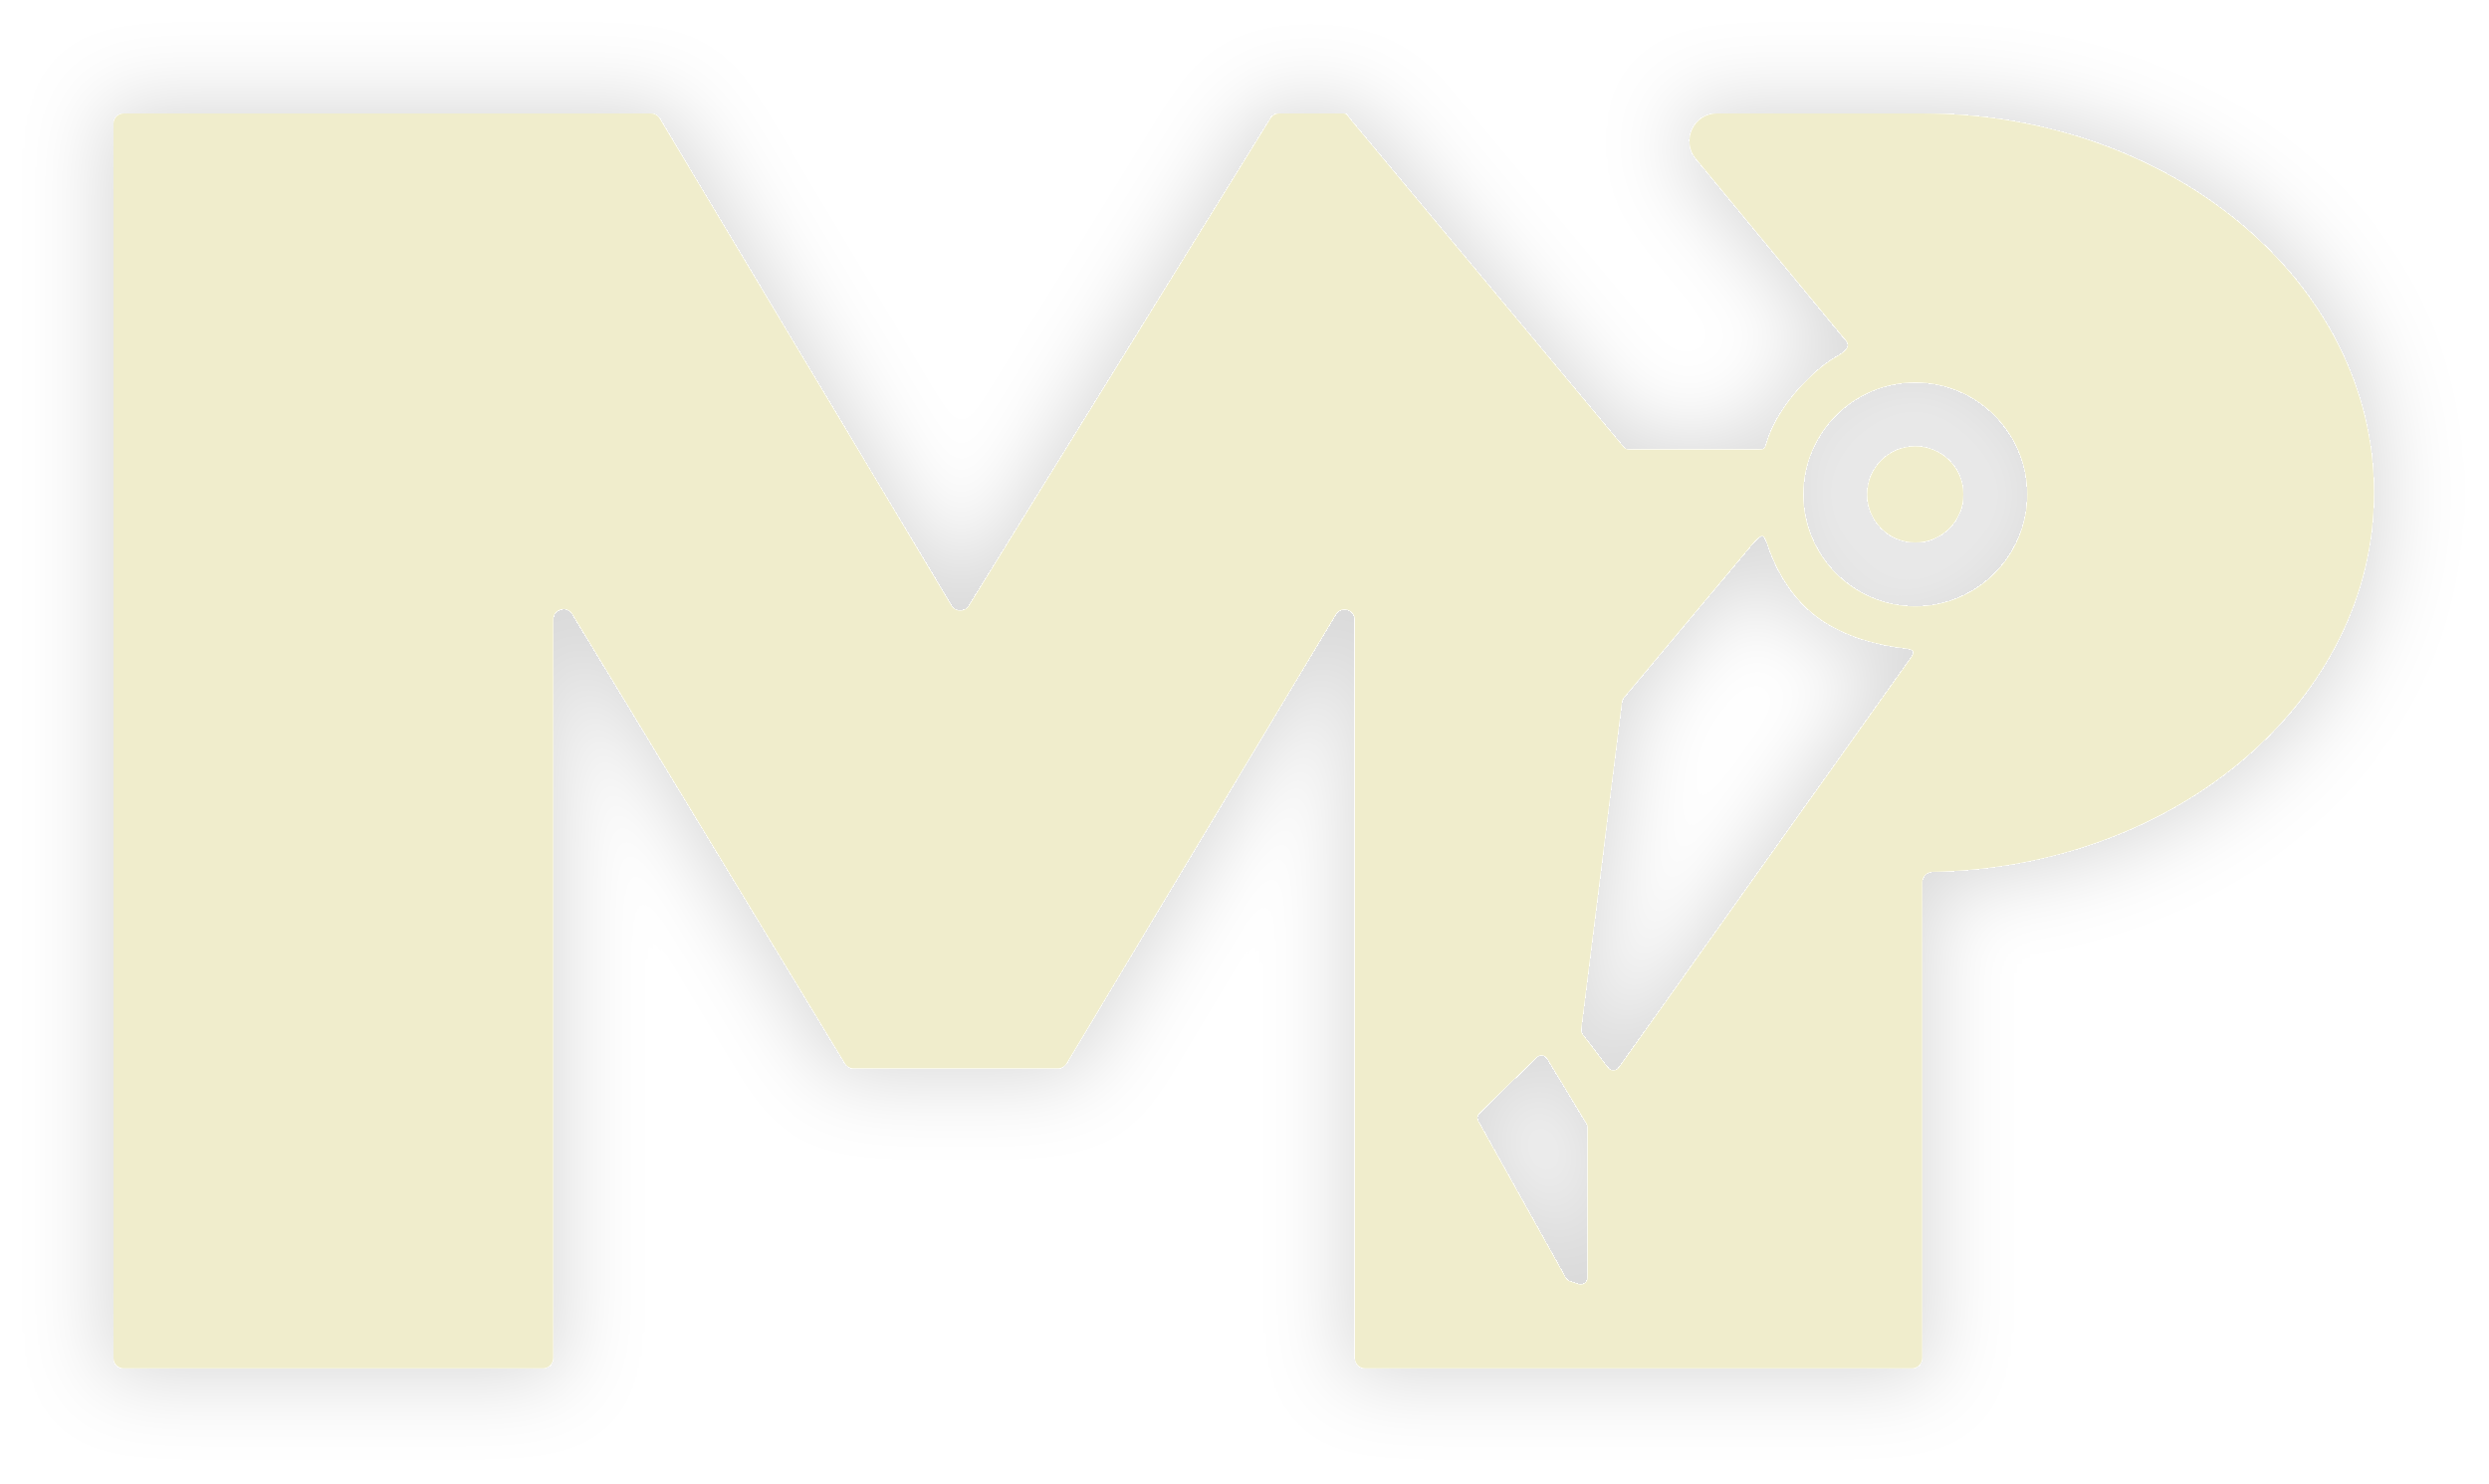
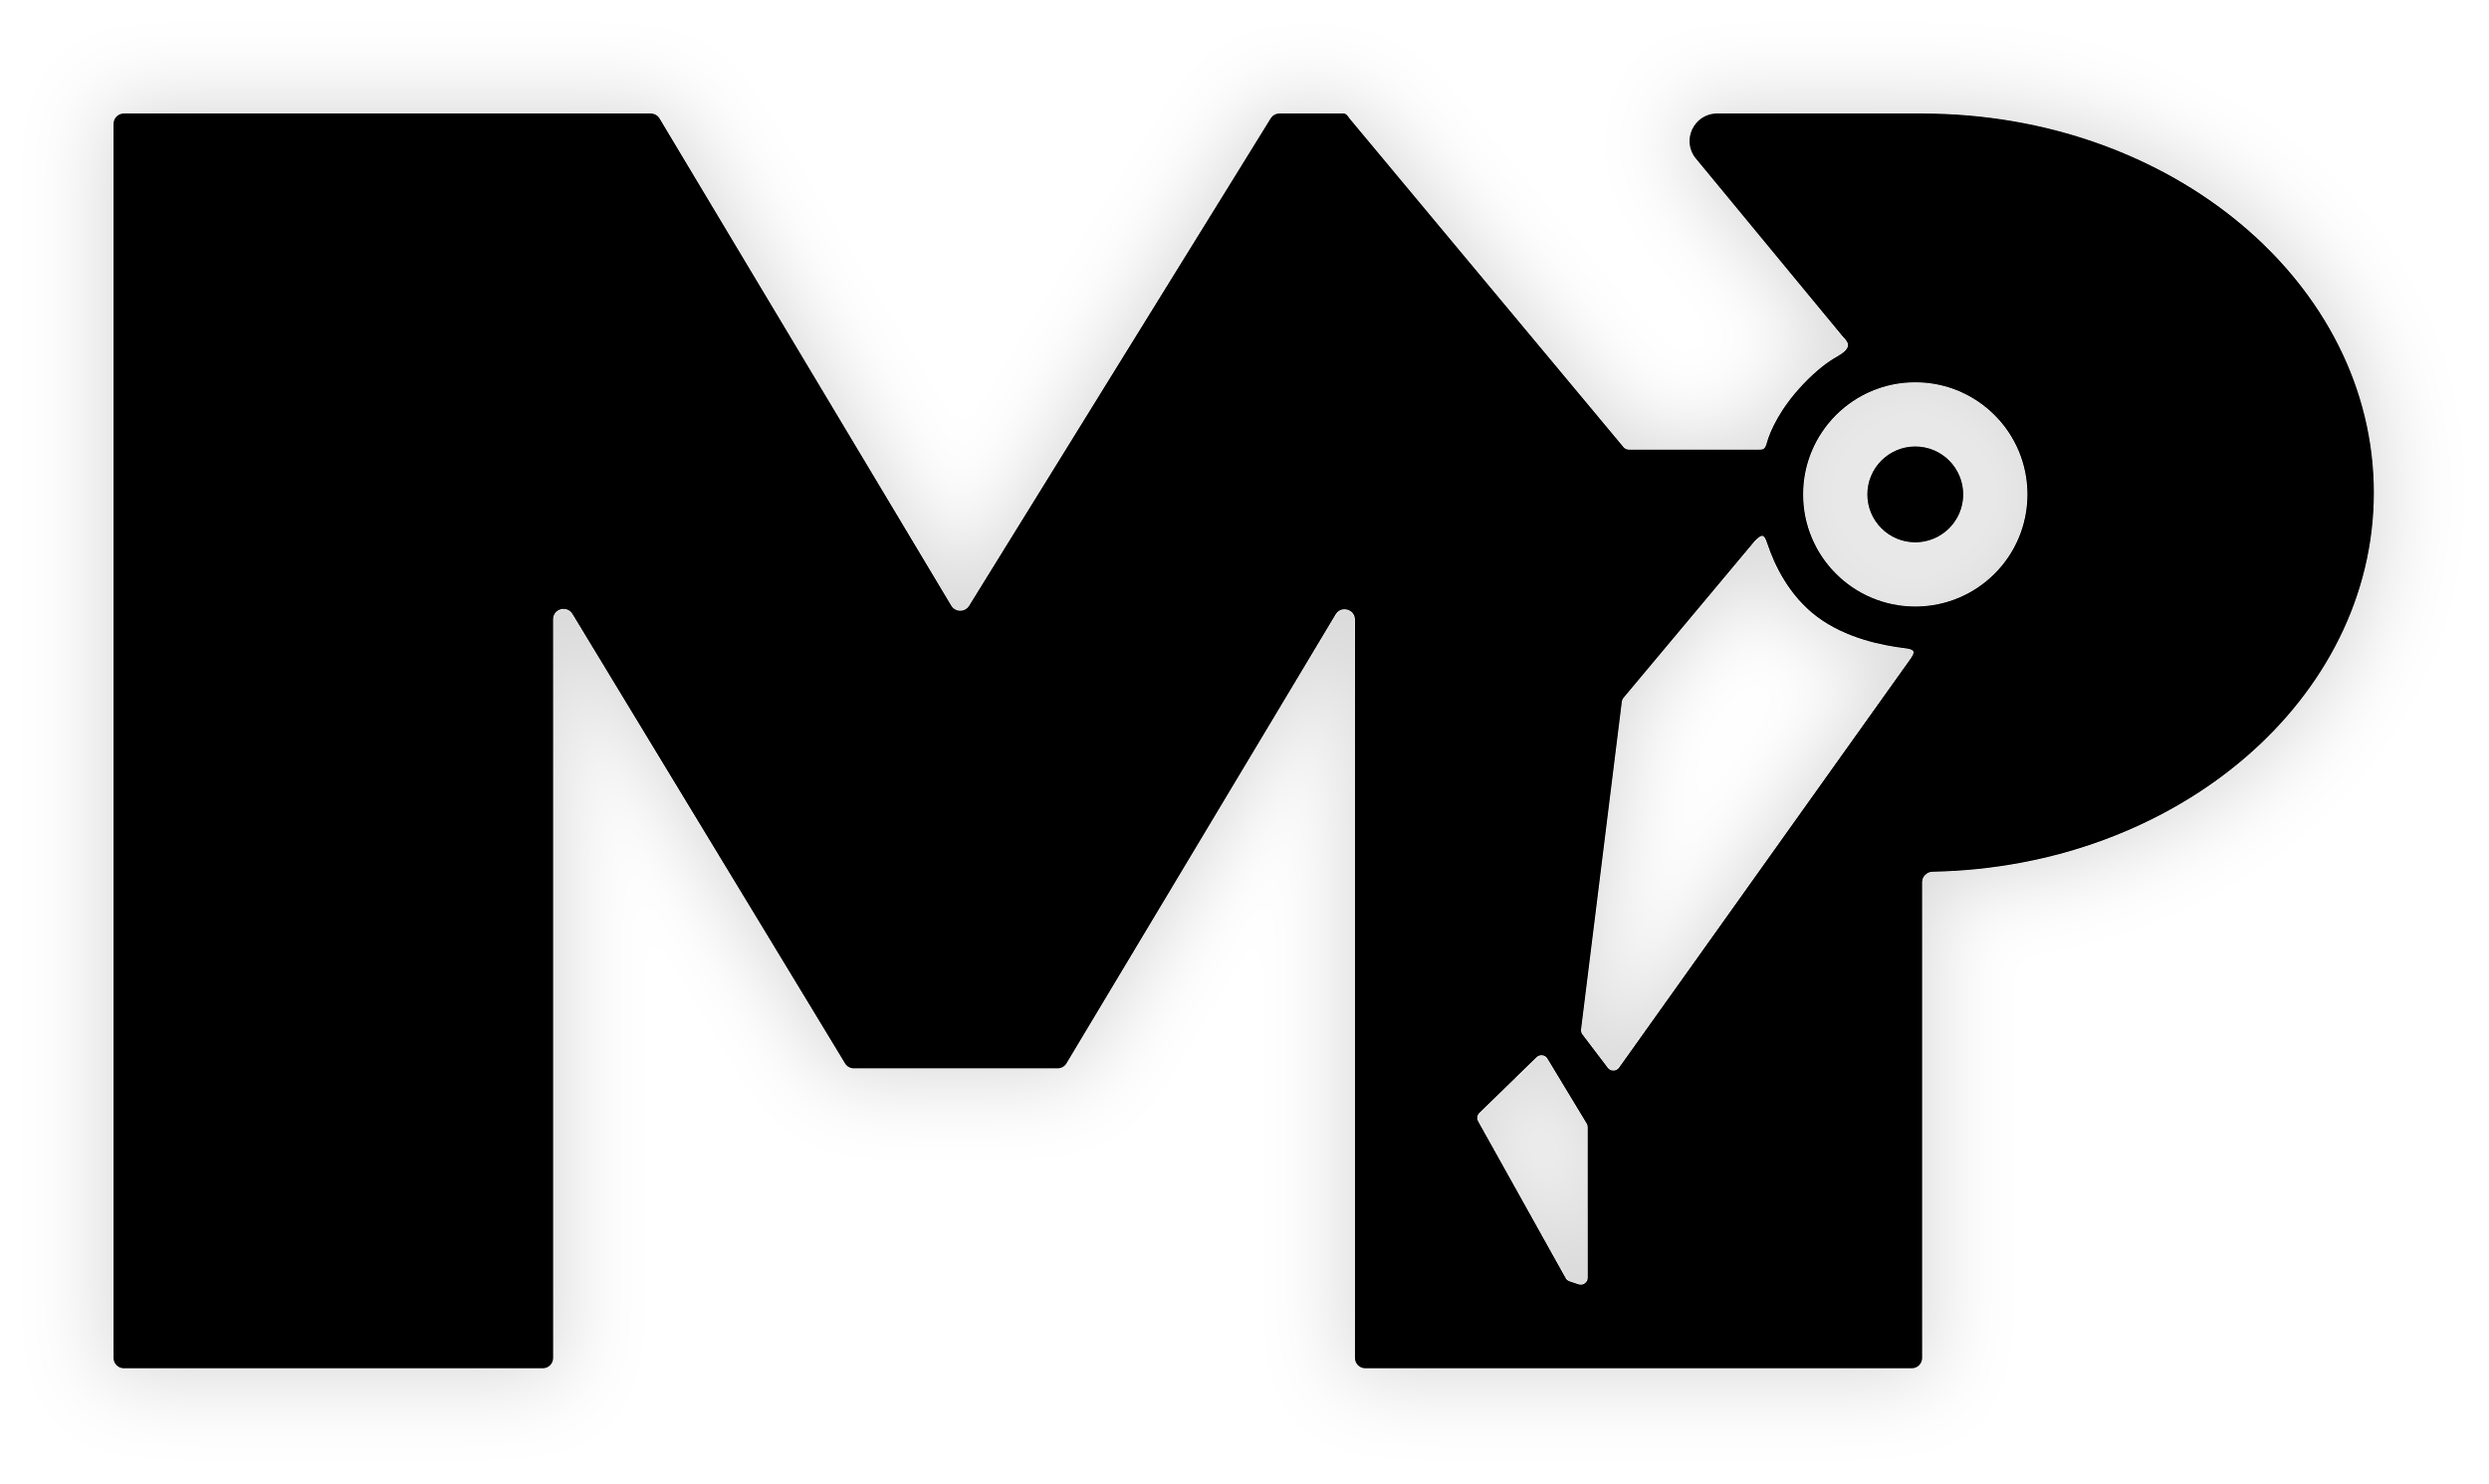
<svg xmlns="http://www.w3.org/2000/svg" width="307" height="183" viewBox="0 0 307 183" fill="none">
  <g filter="url(#filter0_d_33_1331)">
-     <path fill-rule="evenodd" clip-rule="evenodd" d="M157.807 14C157.365 14 156.954 14.229 156.721 14.605L119.522 74.741C119.019 75.554 117.833 75.545 117.342 74.725L81.361 14.621C81.131 14.236 80.715 14 80.266 14H15.276C14.571 14 14 14.571 14 15.276V167.545C14 168.249 14.571 168.821 15.276 168.821H66.954C67.659 168.821 68.23 168.249 68.23 167.545V76.41C68.23 75.119 69.927 74.645 70.597 75.749L104.223 131.203C104.454 131.584 104.868 131.817 105.314 131.817H130.456C130.904 131.817 131.32 131.581 131.55 131.197L164.749 75.801C165.414 74.69 167.119 75.162 167.119 76.457V167.545C167.119 168.249 167.691 168.821 168.395 168.821H235.81C236.515 168.821 237.086 168.249 237.086 167.545V108.849C237.086 108.144 237.662 107.574 238.367 107.561C268.548 106.99 292.805 86.267 292.805 60.786C292.805 34.947 267.859 14 237.086 14L211.795 14C208.917 14 207.339 17.349 209.17 19.568L227.27 41.503C228.155 42.387 228.367 42.96 226.535 44.017C225.464 44.606 224.074 45.644 222.413 47.389C219.559 50.385 218.301 53.192 217.885 54.73C217.687 55.47 217.409 55.47 216.977 55.47H200.906C200.654 55.47 200.415 55.358 200.253 55.164L166.481 14.638L166.226 14.298C166.108 14.141 165.944 14 165.748 14H157.807ZM190.854 130.607L195.707 138.632C195.787 138.765 195.829 138.917 195.829 139.072V157.645C195.829 158.226 195.26 158.636 194.71 158.452L193.59 158.079C193.389 158.012 193.22 157.872 193.117 157.687L182.323 138.341C182.136 138.005 182.197 137.585 182.473 137.317L189.533 130.438C189.925 130.056 190.571 130.138 190.854 130.607ZM199.69 131.726C199.69 131.726 234.931 82.268 235.584 81.353C236.236 80.438 236.236 80.142 234.967 79.987C232.137 79.643 227.658 78.756 224.114 76.098C220.672 73.517 218.855 69.728 217.986 67.099C217.563 65.818 217.309 65.891 216.43 66.769L200.243 86.114C200.138 86.24 200.072 86.393 200.052 86.555L195.021 127.007C194.994 127.227 195.054 127.45 195.188 127.627L198.32 131.747C198.667 132.204 199.357 132.193 199.69 131.726ZM250.059 60.999C250.059 68.633 243.87 74.822 236.236 74.822C228.601 74.822 222.413 68.633 222.413 60.999C222.413 53.365 228.601 47.176 236.236 47.176C243.87 47.176 250.059 53.365 250.059 60.999ZM242.16 60.999C242.16 64.271 239.508 66.923 236.236 66.923C232.964 66.923 230.312 64.271 230.312 60.999C230.312 57.727 232.964 55.075 236.236 55.075C239.508 55.075 242.16 57.727 242.16 60.999Z" fill="#F0EDCC" />
+     <path fill-rule="evenodd" clip-rule="evenodd" d="M157.807 14C157.365 14 156.954 14.229 156.721 14.605L119.522 74.741C119.019 75.554 117.833 75.545 117.342 74.725L81.361 14.621C81.131 14.236 80.715 14 80.266 14H15.276C14.571 14 14 14.571 14 15.276V167.545C14 168.249 14.571 168.821 15.276 168.821H66.954C67.659 168.821 68.23 168.249 68.23 167.545V76.41C68.23 75.119 69.927 74.645 70.597 75.749L104.223 131.203C104.454 131.584 104.868 131.817 105.314 131.817H130.456C130.904 131.817 131.32 131.581 131.55 131.197L164.749 75.801C165.414 74.69 167.119 75.162 167.119 76.457V167.545C167.119 168.249 167.691 168.821 168.395 168.821H235.81C236.515 168.821 237.086 168.249 237.086 167.545V108.849C237.086 108.144 237.662 107.574 238.367 107.561C268.548 106.99 292.805 86.267 292.805 60.786C292.805 34.947 267.859 14 237.086 14L211.795 14C208.917 14 207.339 17.349 209.17 19.568L227.27 41.503C228.155 42.387 228.367 42.96 226.535 44.017C225.464 44.606 224.074 45.644 222.413 47.389C219.559 50.385 218.301 53.192 217.885 54.73C217.687 55.47 217.409 55.47 216.977 55.47H200.906C200.654 55.47 200.415 55.358 200.253 55.164L166.481 14.638L166.226 14.298C166.108 14.141 165.944 14 165.748 14H157.807ZM190.854 130.607L195.707 138.632C195.787 138.765 195.829 138.917 195.829 139.072V157.645C195.829 158.226 195.26 158.636 194.71 158.452L193.59 158.079C193.389 158.012 193.22 157.872 193.117 157.687L182.323 138.341C182.136 138.005 182.197 137.585 182.473 137.317L189.533 130.438C189.925 130.056 190.571 130.138 190.854 130.607ZM199.69 131.726C199.69 131.726 234.931 82.268 235.584 81.353C236.236 80.438 236.236 80.142 234.967 79.987C232.137 79.643 227.658 78.756 224.114 76.098C220.672 73.517 218.855 69.728 217.986 67.099C217.563 65.818 217.309 65.891 216.43 66.769L200.243 86.114C200.138 86.24 200.072 86.393 200.052 86.555L195.021 127.007C194.994 127.227 195.054 127.45 195.188 127.627L198.32 131.747C198.667 132.204 199.357 132.193 199.69 131.726ZM250.059 60.999C250.059 68.633 243.87 74.822 236.236 74.822C228.601 74.822 222.413 68.633 222.413 60.999C222.413 53.365 228.601 47.176 236.236 47.176C243.87 47.176 250.059 53.365 250.059 60.999ZM242.16 60.999C242.16 64.271 239.508 66.923 236.236 66.923C232.964 66.923 230.312 64.271 230.312 60.999C230.312 57.727 232.964 55.075 236.236 55.075C239.508 55.075 242.16 57.727 242.16 60.999Z" fill="currentColor" />
  </g>
  <defs>
    <filter id="filter0_d_33_1331" x="0" y="0" width="306.805" height="182.821" filterUnits="userSpaceOnUse" color-interpolation-filters="sRGB">
      <feFlood flood-opacity="0" result="BackgroundImageFix" />
      <feColorMatrix in="SourceAlpha" type="matrix" values="0 0 0 0 0 0 0 0 0 0 0 0 0 0 0 0 0 0 127 0" result="hardAlpha" />
      <feMorphology radius="4" operator="dilate" in="SourceAlpha" result="effect1_dropShadow_33_1331" />
      <feOffset />
      <feGaussianBlur stdDeviation="5" />
      <feComposite in2="hardAlpha" operator="out" />
      <feColorMatrix type="matrix" values="0 0 0 0 0 0 0 0 0 0 0 0 0 0 0 0 0 0 0.15 0" />
      <feBlend mode="normal" in2="BackgroundImageFix" result="effect1_dropShadow_33_1331" />
      <feBlend mode="normal" in="SourceGraphic" in2="effect1_dropShadow_33_1331" result="shape" />
    </filter>
  </defs>
</svg>
